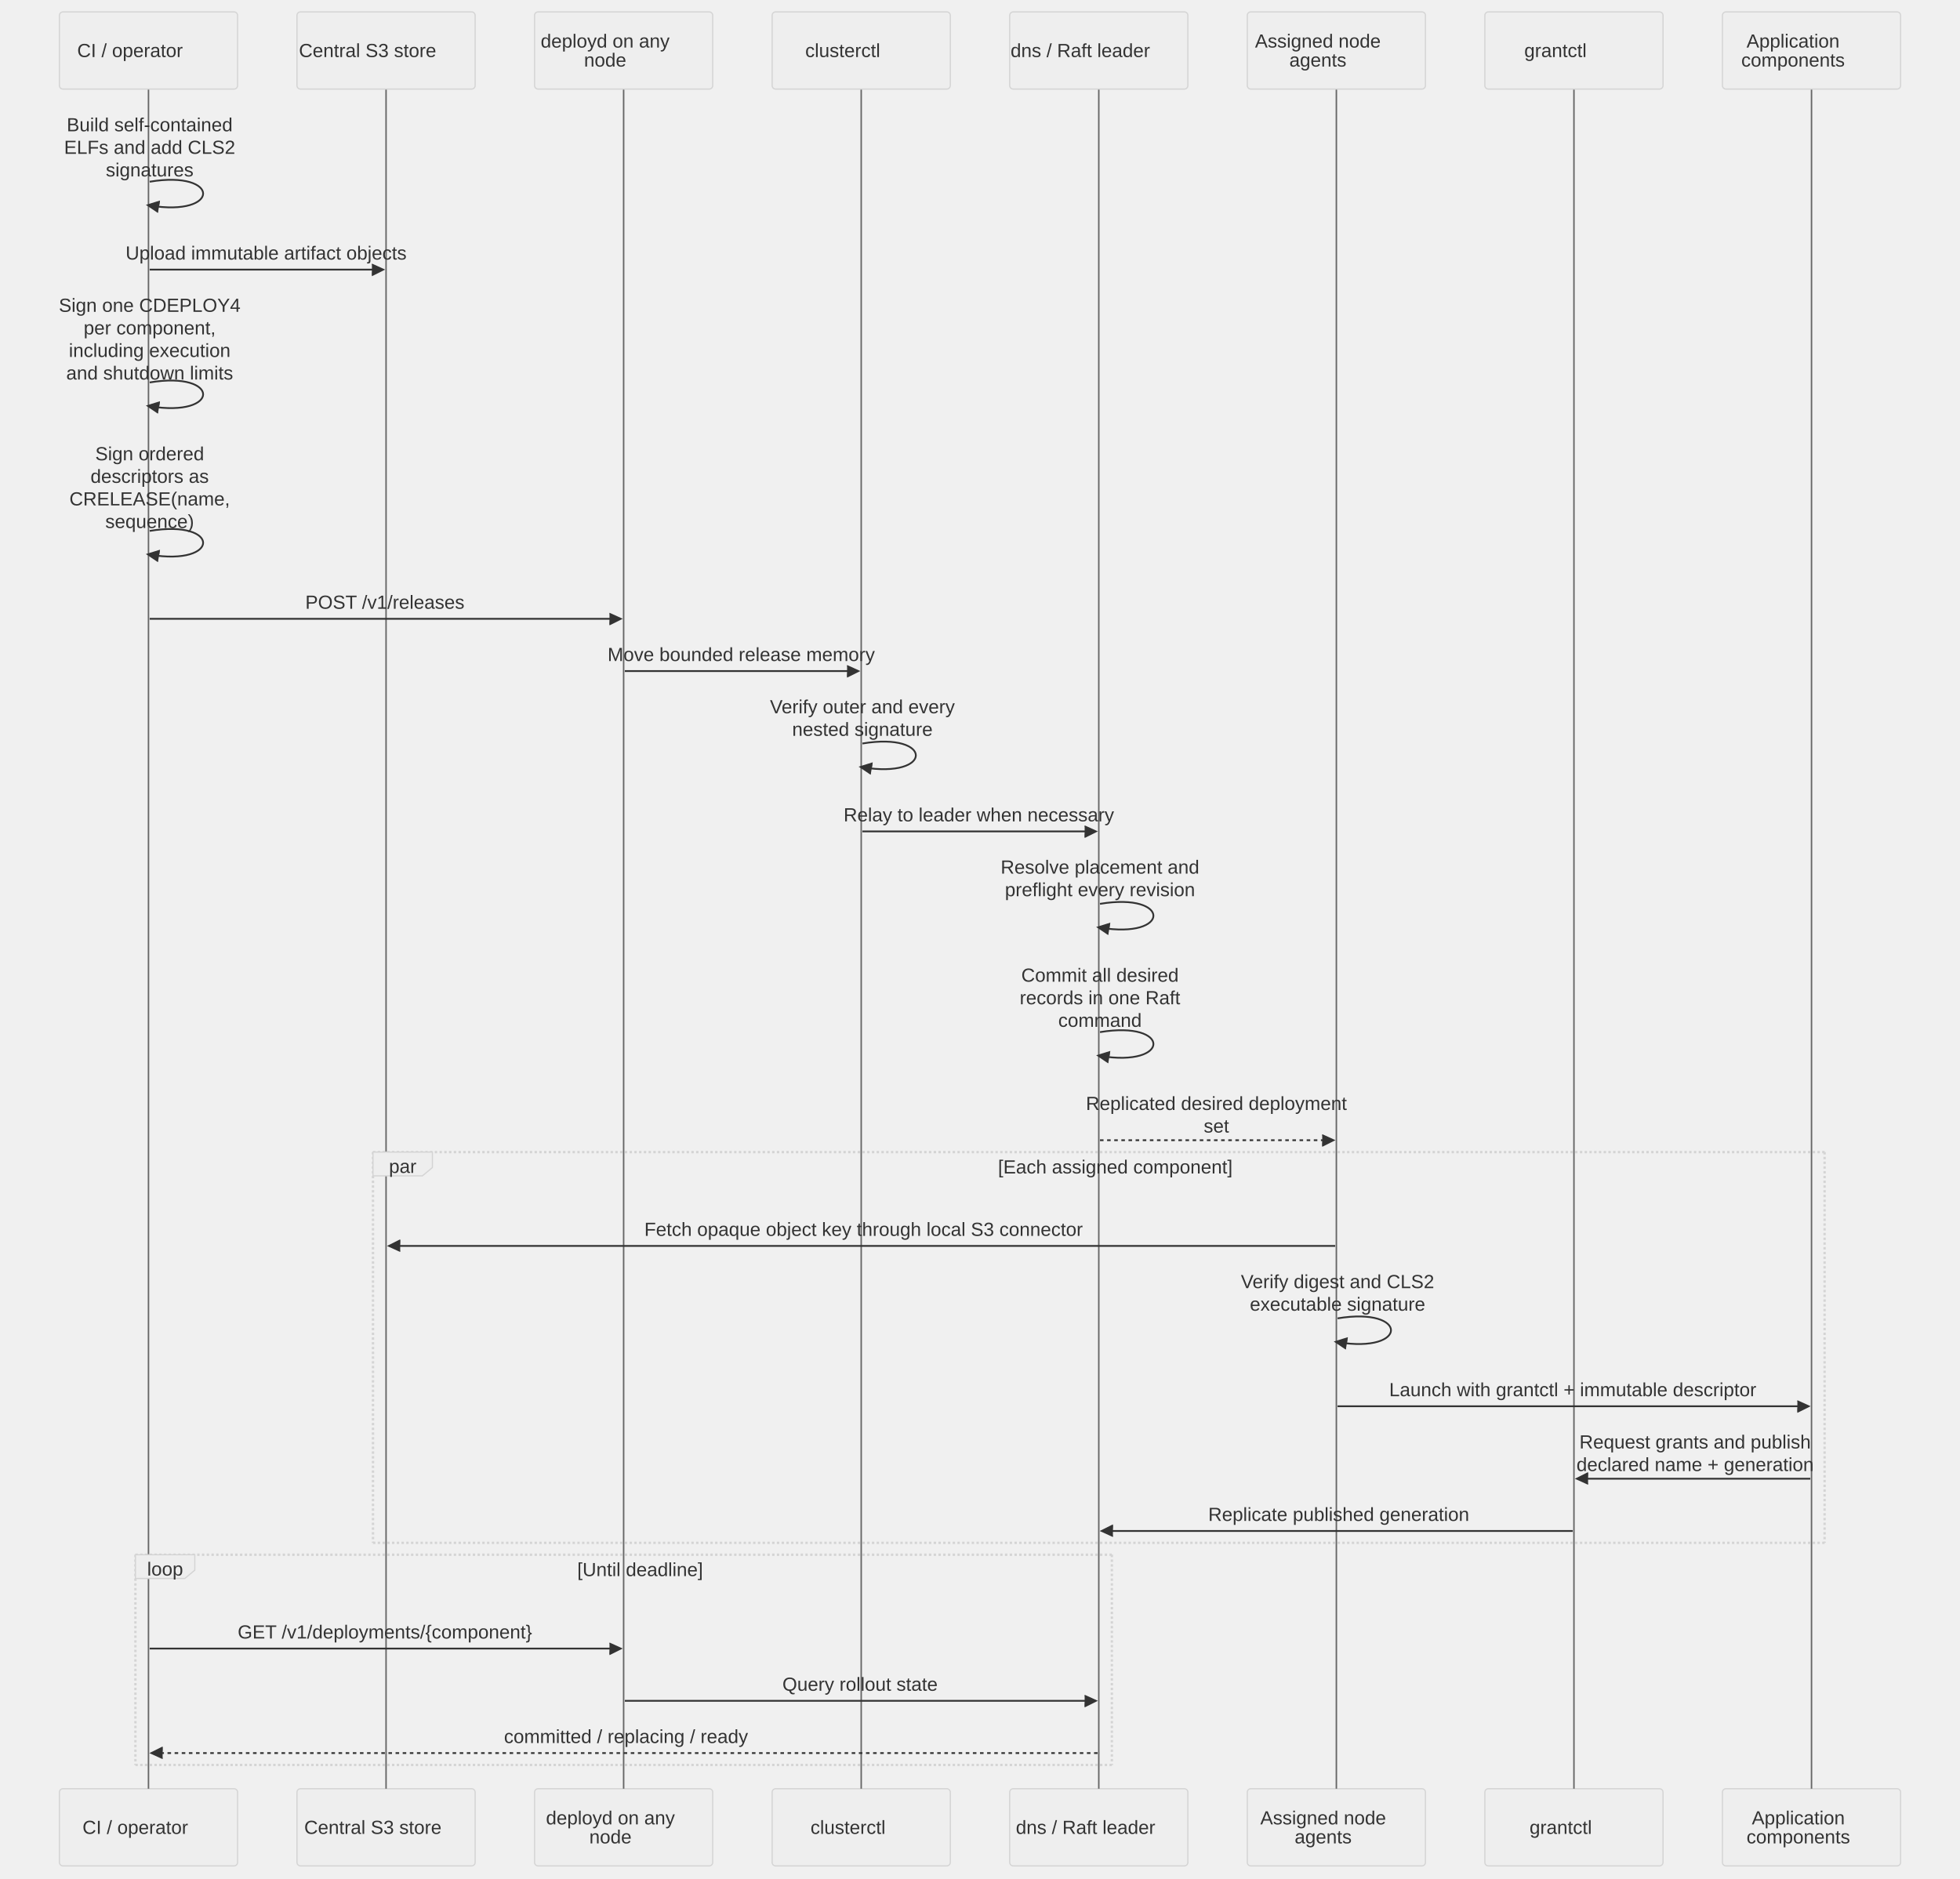
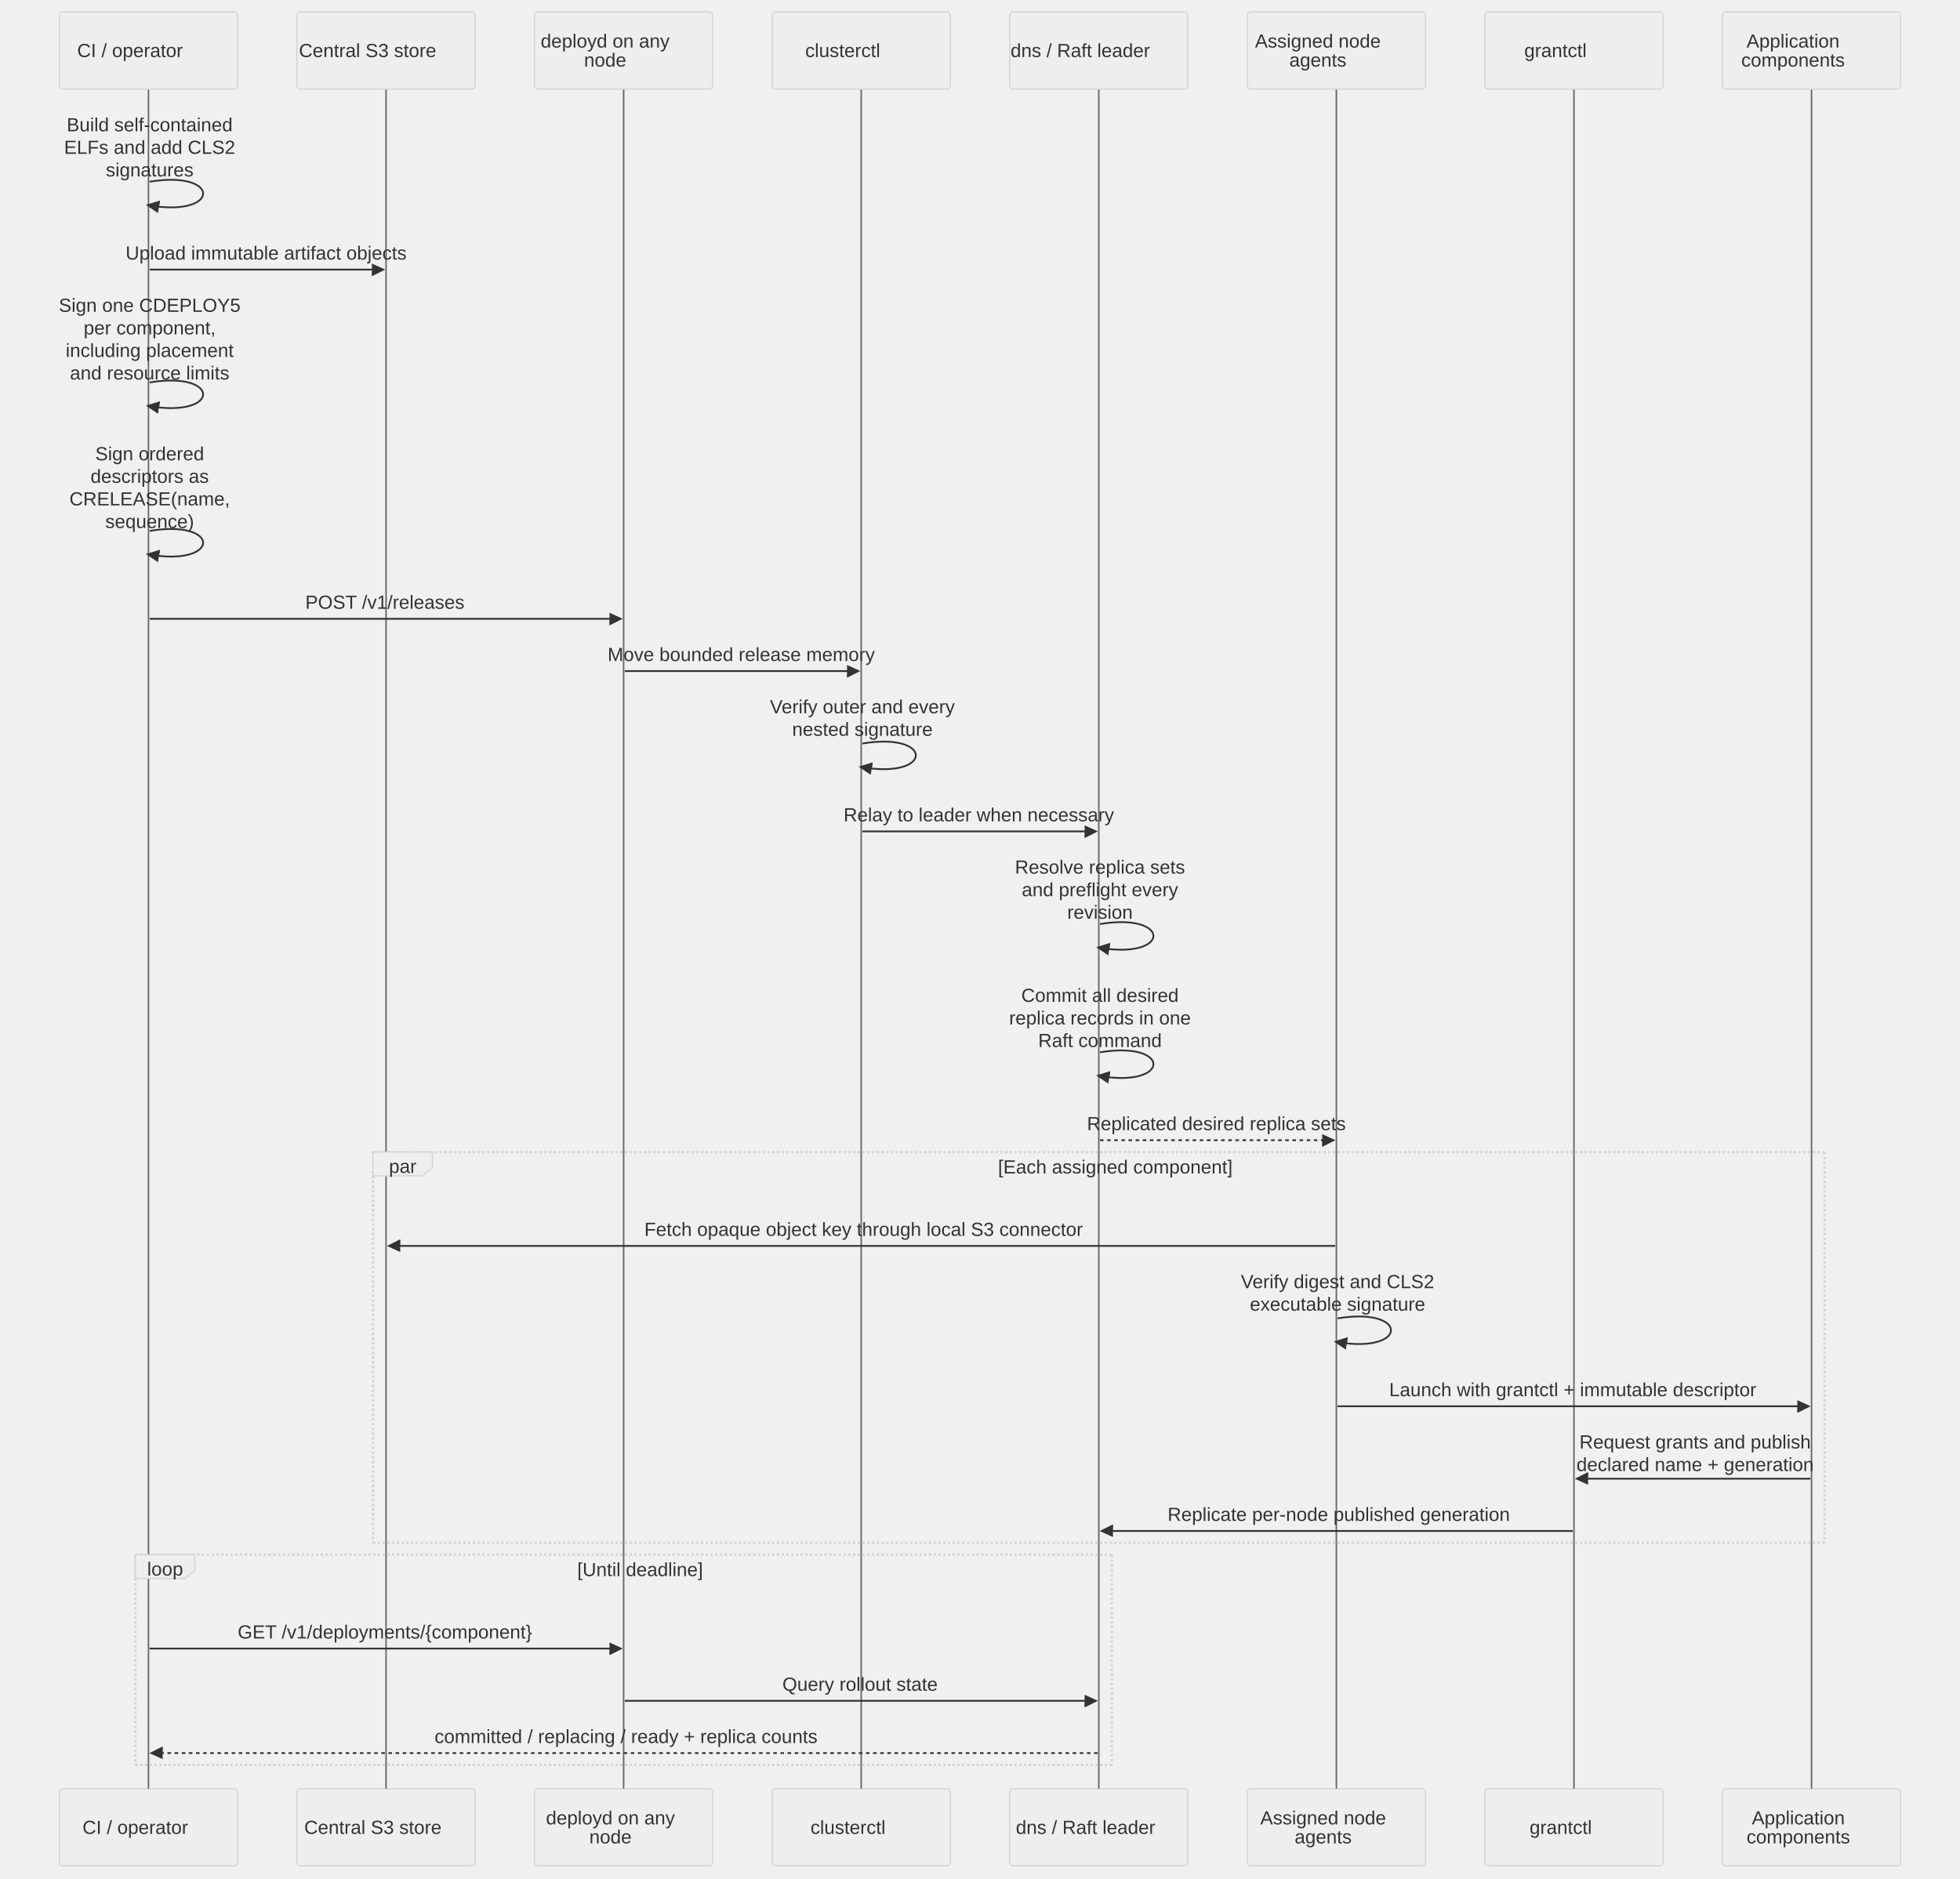
<svg xmlns="http://www.w3.org/2000/svg" xml:space="preserve" id="my-svg" width="100%" style="max-width: 1650px; background-color: white;" viewBox="-50 -10 1650 1582" role="graphics-document document" aria-roledescription="sequence">
  <g>
    <rect x="1400" y="1496" fill="#eaeaea" stroke="#666" width="150" height="65" name="P" rx="3" ry="3" class="actor actor-bottom" />
    <text x="1475" y="1528.5" dominant-baseline="central" alignment-baseline="central" class="actor actor-box" style="text-anchor: middle; font-size: 16px; font-weight: 400;">
      <tspan x="1475" dy="-8">Application</tspan>
    </text>
    <text x="1475" y="1528.5" dominant-baseline="central" alignment-baseline="central" class="actor actor-box" style="text-anchor: middle; font-size: 16px; font-weight: 400;">
      <tspan x="1475" dy="8">components</tspan>
    </text>
  </g>
  <g>
    <rect x="1200" y="1496" fill="#eaeaea" stroke="#666" width="150" height="65" name="G" rx="3" ry="3" class="actor actor-bottom" />
    <text x="1275" y="1528.5" dominant-baseline="central" alignment-baseline="central" class="actor actor-box" style="text-anchor: middle; font-size: 16px; font-weight: 400;">
      <tspan x="1275" dy="0">grantctl</tspan>
    </text>
  </g>
  <g>
    <rect x="1000" y="1496" fill="#eaeaea" stroke="#666" width="150" height="65" name="A" rx="3" ry="3" class="actor actor-bottom" />
    <text x="1075" y="1528.5" dominant-baseline="central" alignment-baseline="central" class="actor actor-box" style="text-anchor: middle; font-size: 16px; font-weight: 400;">
      <tspan x="1075" dy="-8">Assigned node</tspan>
    </text>
    <text x="1075" y="1528.5" dominant-baseline="central" alignment-baseline="central" class="actor actor-box" style="text-anchor: middle; font-size: 16px; font-weight: 400;">
      <tspan x="1075" dy="8">agents</tspan>
    </text>
  </g>
  <g>
    <rect x="800" y="1496" fill="#eaeaea" stroke="#666" width="150" height="65" name="R" rx="3" ry="3" class="actor actor-bottom" />
    <text x="875" y="1528.5" dominant-baseline="central" alignment-baseline="central" class="actor actor-box" style="text-anchor: middle; font-size: 16px; font-weight: 400;">
      <tspan x="875" dy="0">dns / Raft leader</tspan>
    </text>
  </g>
  <g>
    <rect x="600" y="1496" fill="#eaeaea" stroke="#666" width="150" height="65" name="X" rx="3" ry="3" class="actor actor-bottom" />
    <text x="675" y="1528.5" dominant-baseline="central" alignment-baseline="central" class="actor actor-box" style="text-anchor: middle; font-size: 16px; font-weight: 400;">
      <tspan x="675" dy="0">clusterctl</tspan>
    </text>
  </g>
  <g>
    <rect x="400" y="1496" fill="#eaeaea" stroke="#666" width="150" height="65" name="D" rx="3" ry="3" class="actor actor-bottom" />
    <text x="475" y="1528.5" dominant-baseline="central" alignment-baseline="central" class="actor actor-box" style="text-anchor: middle; font-size: 16px; font-weight: 400;">
      <tspan x="475" dy="-8">deployd on any</tspan>
    </text>
    <text x="475" y="1528.5" dominant-baseline="central" alignment-baseline="central" class="actor actor-box" style="text-anchor: middle; font-size: 16px; font-weight: 400;">
      <tspan x="475" dy="8">node</tspan>
    </text>
  </g>
  <g>
    <rect x="200" y="1496" fill="#eaeaea" stroke="#666" width="150" height="65" name="O" rx="3" ry="3" class="actor actor-bottom" />
    <text x="275" y="1528.5" dominant-baseline="central" alignment-baseline="central" class="actor actor-box" style="text-anchor: middle; font-size: 16px; font-weight: 400;">
      <tspan x="275" dy="0">Central S3 store</tspan>
    </text>
  </g>
  <g>
    <rect x="0" y="1496" fill="#eaeaea" stroke="#666" width="150" height="65" name="C" rx="3" ry="3" class="actor actor-bottom" />
    <text x="75" y="1528.5" dominant-baseline="central" alignment-baseline="central" class="actor actor-box" style="text-anchor: middle; font-size: 16px; font-weight: 400;">
      <tspan x="75" dy="0">CI / operator</tspan>
    </text>
  </g>
  <g>
    <line id="actor7" x1="1475" y1="65" x2="1475" y2="1496" class="actor-line 200" stroke-width="0.5px" stroke="#999" name="P" data-et="life-line" data-id="P" />
    <g id="root-7" data-et="participant" data-type="participant" data-id="P">
      <rect x="1400" y="0" fill="#eaeaea" stroke="#666" width="150" height="65" name="P" rx="3" ry="3" class="actor actor-top" />
      <text x="1475" y="32.5" dominant-baseline="central" alignment-baseline="central" class="actor actor-box" style="text-anchor: middle; font-size: 16px; font-weight: 400;">
        <tspan x="1475" dy="-8">Application</tspan>
      </text>
      <text x="1475" y="32.5" dominant-baseline="central" alignment-baseline="central" class="actor actor-box" style="text-anchor: middle; font-size: 16px; font-weight: 400;">
        <tspan x="1475" dy="8">components</tspan>
      </text>
    </g>
  </g>
  <g>
    <line id="actor6" x1="1275" y1="65" x2="1275" y2="1496" class="actor-line 200" stroke-width="0.5px" stroke="#999" name="G" data-et="life-line" data-id="G" />
    <g id="root-6" data-et="participant" data-type="participant" data-id="G">
      <rect x="1200" y="0" fill="#eaeaea" stroke="#666" width="150" height="65" name="G" rx="3" ry="3" class="actor actor-top" />
      <text x="1275" y="32.5" dominant-baseline="central" alignment-baseline="central" class="actor actor-box" style="text-anchor: middle; font-size: 16px; font-weight: 400;">
        <tspan x="1275" dy="0">grantctl</tspan>
      </text>
    </g>
  </g>
  <g>
    <line id="actor5" x1="1075" y1="65" x2="1075" y2="1496" class="actor-line 200" stroke-width="0.5px" stroke="#999" name="A" data-et="life-line" data-id="A" />
    <g id="root-5" data-et="participant" data-type="participant" data-id="A">
      <rect x="1000" y="0" fill="#eaeaea" stroke="#666" width="150" height="65" name="A" rx="3" ry="3" class="actor actor-top" />
      <text x="1075" y="32.5" dominant-baseline="central" alignment-baseline="central" class="actor actor-box" style="text-anchor: middle; font-size: 16px; font-weight: 400;">
        <tspan x="1075" dy="-8">Assigned node</tspan>
      </text>
      <text x="1075" y="32.5" dominant-baseline="central" alignment-baseline="central" class="actor actor-box" style="text-anchor: middle; font-size: 16px; font-weight: 400;">
        <tspan x="1075" dy="8">agents</tspan>
      </text>
    </g>
  </g>
  <g>
    <line id="actor4" x1="875" y1="65" x2="875" y2="1496" class="actor-line 200" stroke-width="0.5px" stroke="#999" name="R" data-et="life-line" data-id="R" />
    <g id="root-4" data-et="participant" data-type="participant" data-id="R">
      <rect x="800" y="0" fill="#eaeaea" stroke="#666" width="150" height="65" name="R" rx="3" ry="3" class="actor actor-top" />
      <text x="875" y="32.5" dominant-baseline="central" alignment-baseline="central" class="actor actor-box" style="text-anchor: middle; font-size: 16px; font-weight: 400;">
        <tspan x="875" dy="0">dns / Raft leader</tspan>
      </text>
    </g>
  </g>
  <g>
    <line id="actor3" x1="675" y1="65" x2="675" y2="1496" class="actor-line 200" stroke-width="0.5px" stroke="#999" name="X" data-et="life-line" data-id="X" />
    <g id="root-3" data-et="participant" data-type="participant" data-id="X">
      <rect x="600" y="0" fill="#eaeaea" stroke="#666" width="150" height="65" name="X" rx="3" ry="3" class="actor actor-top" />
      <text x="675" y="32.5" dominant-baseline="central" alignment-baseline="central" class="actor actor-box" style="text-anchor: middle; font-size: 16px; font-weight: 400;">
        <tspan x="675" dy="0">clusterctl</tspan>
      </text>
    </g>
  </g>
  <g>
    <line id="actor2" x1="475" y1="65" x2="475" y2="1496" class="actor-line 200" stroke-width="0.5px" stroke="#999" name="D" data-et="life-line" data-id="D" />
    <g id="root-2" data-et="participant" data-type="participant" data-id="D">
      <rect x="400" y="0" fill="#eaeaea" stroke="#666" width="150" height="65" name="D" rx="3" ry="3" class="actor actor-top" />
      <text x="475" y="32.5" dominant-baseline="central" alignment-baseline="central" class="actor actor-box" style="text-anchor: middle; font-size: 16px; font-weight: 400;">
        <tspan x="475" dy="-8">deployd on any</tspan>
      </text>
      <text x="475" y="32.5" dominant-baseline="central" alignment-baseline="central" class="actor actor-box" style="text-anchor: middle; font-size: 16px; font-weight: 400;">
        <tspan x="475" dy="8">node</tspan>
      </text>
    </g>
  </g>
  <g>
    <line id="actor1" x1="275" y1="65" x2="275" y2="1496" class="actor-line 200" stroke-width="0.5px" stroke="#999" name="O" data-et="life-line" data-id="O" />
    <g id="root-1" data-et="participant" data-type="participant" data-id="O">
      <rect x="200" y="0" fill="#eaeaea" stroke="#666" width="150" height="65" name="O" rx="3" ry="3" class="actor actor-top" />
      <text x="275" y="32.5" dominant-baseline="central" alignment-baseline="central" class="actor actor-box" style="text-anchor: middle; font-size: 16px; font-weight: 400;">
        <tspan x="275" dy="0">Central S3 store</tspan>
      </text>
    </g>
  </g>
  <g>
    <line id="actor0" x1="75" y1="65" x2="75" y2="1496" class="actor-line 200" stroke-width="0.5px" stroke="#999" name="C" data-et="life-line" data-id="C" />
    <g id="root-0" data-et="participant" data-type="participant" data-id="C">
      <rect x="0" y="0" fill="#eaeaea" stroke="#666" width="150" height="65" name="C" rx="3" ry="3" class="actor actor-top" />
      <text x="75" y="32.5" dominant-baseline="central" alignment-baseline="central" class="actor actor-box" style="text-anchor: middle; font-size: 16px; font-weight: 400;">
        <tspan x="75" dy="0">CI / operator</tspan>
      </text>
    </g>
  </g>
  <style>#my-svg{font-family:"trebuchet ms",verdana,arial,sans-serif;font-size:16px;fill:#000000;}@keyframes edge-animation-frame{from{stroke-dashoffset:0;}}@keyframes dash{to{stroke-dashoffset:0;}}#my-svg .edge-animation-slow{stroke-dasharray:9,5!important;stroke-dashoffset:900;animation:dash 50s linear infinite;stroke-linecap:round;}#my-svg .edge-animation-fast{stroke-dasharray:9,5!important;stroke-dashoffset:900;animation:dash 20s linear infinite;stroke-linecap:round;}#my-svg .error-icon{fill:#552222;}#my-svg .error-text{fill:#552222;stroke:#552222;}#my-svg .edge-thickness-normal{stroke-width:1px;}#my-svg .edge-thickness-thick{stroke-width:3.5px;}#my-svg .edge-pattern-solid{stroke-dasharray:0;}#my-svg .edge-thickness-invisible{stroke-width:0;fill:none;}#my-svg .edge-pattern-dashed{stroke-dasharray:3;}#my-svg .edge-pattern-dotted{stroke-dasharray:2;}#my-svg .marker{fill:#666;stroke:#666;}#my-svg .marker.cross{stroke:#666;}#my-svg svg{font-family:"trebuchet ms",verdana,arial,sans-serif;font-size:16px;}#my-svg p{margin:0;}#my-svg .actor{stroke:hsl(0, 0%, 83%);fill:#eee;stroke-width:1;}#my-svg rect.actor.outer-path[data-look="neo"]{filter:drop-shadow( 1px 2px 2px rgba(185,185,185,1));}#my-svg rect.note[data-look="neo"]{stroke:#999;fill:#666;filter:drop-shadow( 1px 2px 2px rgba(185,185,185,1));}#my-svg text.actor&gt;tspan{fill:#333;stroke:none;}#my-svg .actor-line{stroke:#666666;}#my-svg .innerArc{stroke-width:1.5;stroke-dasharray:none;}#my-svg .messageLine0{stroke-width:1.5;stroke-dasharray:none;stroke:#333;}#my-svg .messageLine1{stroke-width:1.5;stroke-dasharray:2,2;stroke:#333;}#my-svg [id$="-arrowhead"] path{fill:#333;stroke:#333;}#my-svg .sequenceNumber{fill:white;}#my-svg [id$="-sequencenumber"]{fill:#333;}#my-svg [id$="-crosshead"] path{fill:#333;stroke:#333;}#my-svg .messageText{fill:#333;stroke:none;}#my-svg .labelBox{stroke:hsl(0, 0%, 83%);fill:#eee;filter:none;}#my-svg .labelText,#my-svg .labelText&gt;tspan{fill:#333;stroke:none;}#my-svg .loopText,#my-svg .loopText&gt;tspan{fill:#333;stroke:none;}#my-svg .loopLine{stroke-width:2px;stroke-dasharray:2,2;stroke:hsl(0, 0%, 83%);fill:hsl(0, 0%, 83%);}#my-svg .note{stroke:#999;fill:#666;}#my-svg .noteText,#my-svg .noteText&gt;tspan{fill:#fff;stroke:none;font-weight:normal;}#my-svg .activation0{fill:#f4f4f4;stroke:#666;}#my-svg .activation1{fill:#f4f4f4;stroke:#666;}#my-svg .activation2{fill:#f4f4f4;stroke:#666;}#my-svg .actorPopupMenu{position:absolute;}#my-svg .actorPopupMenuPanel{position:absolute;fill:#eee;box-shadow:0px 8px 16px 0px rgba(0,0,0,0.2);filter:drop-shadow(3px 5px 2px rgb(0 0 0 / 0.4));}#my-svg .actor-man circle,#my-svg line{fill:#eee;stroke-width:2px;}#my-svg g rect.rect{filter:drop-shadow( 1px 2px 2px rgba(185,185,185,1));stroke:#999;}#my-svg .node .neo-node{stroke:#999;}#my-svg [data-look="neo"].node rect,#my-svg [data-look="neo"].cluster rect,#my-svg [data-look="neo"].node polygon{stroke:url(#my-svg-gradient);filter:drop-shadow( 1px 2px 2px rgba(185,185,185,1));}#my-svg [data-look="neo"].node path{stroke:url(#my-svg-gradient);stroke-width:1px;}#my-svg [data-look="neo"].node .outer-path{filter:drop-shadow( 1px 2px 2px rgba(185,185,185,1));}#my-svg [data-look="neo"].node .neo-line path{stroke:#999;filter:none;}#my-svg [data-look="neo"].node circle{stroke:url(#my-svg-gradient);filter:drop-shadow( 1px 2px 2px rgba(185,185,185,1));}#my-svg [data-look="neo"].node circle .state-start{fill:#000000;}#my-svg [data-look="neo"].icon-shape .icon{fill:url(#my-svg-gradient);filter:drop-shadow( 1px 2px 2px rgba(185,185,185,1));}#my-svg [data-look="neo"].icon-shape .icon-neo path{stroke:url(#my-svg-gradient);filter:drop-shadow( 1px 2px 2px rgba(185,185,185,1));}#my-svg .actor-line{stroke:#666666!important;stroke-width:1.25px!important;}#my-svg :root{--mermaid-font-family:"trebuchet ms",verdana,arial,sans-serif;}</style>
  <g />
  <defs>
    <symbol id="my-svg-computer" width="24" height="24">
      <path transform="scale(.5)" d="M2 2v13h20v-13h-20zm18 11h-16v-9h16v9zm-10.228 6l.466-1h3.524l.467 1h-4.457zm14.228 3h-24l2-6h2.104l-1.33 4h18.45l-1.297-4h2.073l2 6zm-5-10h-14v-7h14v7z" />
    </symbol>
  </defs>
  <defs>
    <symbol id="my-svg-database" fill-rule="evenodd" clip-rule="evenodd">
      <path transform="scale(.5)" d="M12.258.001l.256.004.255.005.253.008.251.01.249.012.247.015.246.016.242.019.241.02.239.023.236.024.233.027.231.028.229.031.225.032.223.034.22.036.217.038.214.04.211.041.208.043.205.045.201.046.198.048.194.05.191.051.187.053.183.054.18.056.175.057.172.059.168.06.163.061.16.063.155.064.15.066.074.033.073.033.071.034.07.034.069.035.068.035.067.035.066.035.064.036.064.036.062.036.06.036.06.037.058.037.058.037.055.038.055.038.053.038.052.038.051.039.05.039.048.039.047.039.045.04.044.04.043.04.041.04.04.041.039.041.037.041.036.041.034.041.033.042.032.042.03.042.029.042.027.042.026.043.024.043.023.043.021.043.02.043.018.044.017.043.015.044.013.044.012.044.011.045.009.044.007.045.006.045.004.045.002.045.001.045v17l-.001.045-.002.045-.004.045-.006.045-.007.045-.009.044-.011.045-.012.044-.013.044-.015.044-.017.043-.018.044-.02.043-.021.043-.023.043-.024.043-.026.043-.027.042-.029.042-.03.042-.032.042-.033.042-.034.041-.036.041-.037.041-.039.041-.04.041-.041.04-.043.04-.044.04-.045.04-.047.039-.048.039-.05.039-.051.039-.052.038-.053.038-.055.038-.055.038-.058.037-.058.037-.06.037-.06.036-.062.036-.064.036-.064.036-.066.035-.067.035-.068.035-.069.035-.07.034-.071.034-.073.033-.074.033-.15.066-.155.064-.16.063-.163.061-.168.06-.172.059-.175.057-.18.056-.183.054-.187.053-.191.051-.194.05-.198.048-.201.046-.205.045-.208.043-.211.041-.214.04-.217.038-.22.036-.223.034-.225.032-.229.031-.231.028-.233.027-.236.024-.239.023-.241.02-.242.019-.246.016-.247.015-.249.012-.251.01-.253.008-.255.005-.256.004-.258.001-.258-.001-.256-.004-.255-.005-.253-.008-.251-.01-.249-.012-.247-.015-.245-.016-.243-.019-.241-.02-.238-.023-.236-.024-.234-.027-.231-.028-.228-.031-.226-.032-.223-.034-.22-.036-.217-.038-.214-.04-.211-.041-.208-.043-.204-.045-.201-.046-.198-.048-.195-.05-.19-.051-.187-.053-.184-.054-.179-.056-.176-.057-.172-.059-.167-.06-.164-.061-.159-.063-.155-.064-.151-.066-.074-.033-.072-.033-.072-.034-.07-.034-.069-.035-.068-.035-.067-.035-.066-.035-.064-.036-.063-.036-.062-.036-.061-.036-.06-.037-.058-.037-.057-.037-.056-.038-.055-.038-.053-.038-.052-.038-.051-.039-.049-.039-.049-.039-.046-.039-.046-.04-.044-.04-.043-.04-.041-.04-.04-.041-.039-.041-.037-.041-.036-.041-.034-.041-.033-.042-.032-.042-.03-.042-.029-.042-.027-.042-.026-.043-.024-.043-.023-.043-.021-.043-.02-.043-.018-.044-.017-.043-.015-.044-.013-.044-.012-.044-.011-.045-.009-.044-.007-.045-.006-.045-.004-.045-.002-.045-.001-.045v-17l.001-.045.002-.045.004-.045.006-.045.007-.045.009-.044.011-.045.012-.044.013-.044.015-.044.017-.043.018-.044.02-.043.021-.043.023-.043.024-.043.026-.043.027-.042.029-.042.03-.042.032-.042.033-.042.034-.041.036-.041.037-.041.039-.041.04-.041.041-.04.043-.04.044-.04.046-.04.046-.039.049-.039.049-.039.051-.039.052-.038.053-.038.055-.038.056-.038.057-.037.058-.037.06-.037.061-.036.062-.036.063-.036.064-.036.066-.035.067-.035.068-.035.069-.035.07-.034.072-.034.072-.033.074-.033.151-.066.155-.064.159-.063.164-.061.167-.06.172-.059.176-.057.179-.056.184-.054.187-.053.19-.051.195-.05.198-.048.201-.046.204-.045.208-.043.211-.041.214-.04.217-.038.22-.036.223-.034.226-.032.228-.031.231-.028.234-.027.236-.024.238-.023.241-.02.243-.019.245-.016.247-.015.249-.012.251-.01.253-.008.255-.005.256-.004.258-.001.258.001zm-9.258 20.499v.01l.001.021.003.021.004.022.005.021.006.022.007.022.009.023.01.022.011.023.012.023.013.023.015.023.016.024.017.023.018.024.019.024.021.024.022.025.023.024.024.025.052.049.056.05.061.051.066.051.07.051.075.051.079.052.084.052.088.052.092.052.097.052.102.051.105.052.11.052.114.051.119.051.123.051.127.05.131.05.135.05.139.048.144.049.147.047.152.047.155.047.16.045.163.045.167.043.171.043.176.041.178.041.183.039.187.039.19.037.194.035.197.035.202.033.204.031.209.03.212.029.216.027.219.025.222.024.226.021.23.02.233.018.236.016.24.015.243.012.246.01.249.008.253.005.256.004.259.001.26-.001.257-.004.254-.005.25-.008.247-.011.244-.012.241-.014.237-.016.233-.018.231-.021.226-.021.224-.024.22-.026.216-.027.212-.028.21-.031.205-.031.202-.034.198-.034.194-.036.191-.037.187-.039.183-.04.179-.04.175-.042.172-.043.168-.044.163-.045.16-.046.155-.046.152-.047.148-.048.143-.049.139-.049.136-.05.131-.05.126-.05.123-.051.118-.052.114-.051.11-.052.106-.052.101-.052.096-.052.092-.052.088-.053.083-.051.079-.052.074-.052.07-.051.065-.051.06-.051.056-.05.051-.05.023-.024.023-.025.021-.024.02-.024.019-.024.018-.024.017-.024.015-.023.014-.024.013-.023.012-.023.01-.023.01-.022.008-.022.006-.022.006-.022.004-.022.004-.021.001-.021.001-.021v-4.127l-.077.055-.08.053-.083.054-.085.053-.087.052-.09.052-.093.051-.095.05-.097.05-.1.049-.102.049-.105.048-.106.047-.109.047-.111.046-.114.045-.115.045-.118.044-.12.043-.122.042-.124.042-.126.041-.128.04-.13.04-.132.038-.134.038-.135.037-.138.037-.139.035-.142.035-.143.034-.144.033-.147.032-.148.031-.15.03-.151.03-.153.029-.154.027-.156.027-.158.026-.159.025-.161.024-.162.023-.163.022-.165.021-.166.02-.167.019-.169.018-.169.017-.171.016-.173.015-.173.014-.175.013-.175.012-.177.011-.178.01-.179.008-.179.008-.181.006-.182.005-.182.004-.184.003-.184.002h-.37l-.184-.002-.184-.003-.182-.004-.182-.005-.181-.006-.179-.008-.179-.008-.178-.01-.176-.011-.176-.012-.175-.013-.173-.014-.172-.015-.171-.016-.17-.017-.169-.018-.167-.019-.166-.02-.165-.021-.163-.022-.162-.023-.161-.024-.159-.025-.157-.026-.156-.027-.155-.027-.153-.029-.151-.03-.15-.03-.148-.031-.146-.032-.145-.033-.143-.034-.141-.035-.14-.035-.137-.037-.136-.037-.134-.038-.132-.038-.13-.04-.128-.04-.126-.041-.124-.042-.122-.042-.12-.044-.117-.043-.116-.045-.113-.045-.112-.046-.109-.047-.106-.047-.105-.048-.102-.049-.1-.049-.097-.05-.095-.05-.093-.052-.09-.051-.087-.052-.085-.053-.083-.054-.08-.054-.077-.054v4.127zm0-5.654v.011l.001.021.003.021.004.021.005.022.006.022.007.022.009.022.01.022.011.023.012.023.013.023.015.024.016.023.017.024.018.024.019.024.021.024.022.024.023.025.024.024.052.05.056.05.061.05.066.051.07.051.075.052.079.051.084.052.088.052.092.052.097.052.102.052.105.052.11.051.114.051.119.052.123.05.127.051.131.05.135.049.139.049.144.048.147.048.152.047.155.046.16.045.163.045.167.044.171.042.176.042.178.04.183.04.187.038.19.037.194.036.197.034.202.033.204.032.209.03.212.028.216.027.219.025.222.024.226.022.23.02.233.018.236.016.24.014.243.012.246.01.249.008.253.006.256.003.259.001.26-.001.257-.003.254-.006.25-.008.247-.01.244-.012.241-.015.237-.016.233-.018.231-.02.226-.022.224-.024.22-.025.216-.027.212-.029.21-.03.205-.032.202-.033.198-.035.194-.036.191-.037.187-.039.183-.039.179-.041.175-.042.172-.043.168-.044.163-.045.16-.045.155-.047.152-.047.148-.048.143-.048.139-.05.136-.049.131-.05.126-.051.123-.051.118-.051.114-.052.11-.052.106-.052.101-.052.096-.052.092-.052.088-.052.083-.052.079-.052.074-.051.07-.052.065-.051.06-.05.056-.051.051-.049.023-.025.023-.024.021-.025.02-.024.019-.024.018-.024.017-.024.015-.023.014-.023.013-.024.012-.022.01-.023.01-.023.008-.022.006-.022.006-.022.004-.021.004-.022.001-.021.001-.021v-4.139l-.077.054-.08.054-.083.054-.085.052-.087.053-.09.051-.093.051-.095.051-.097.05-.1.049-.102.049-.105.048-.106.047-.109.047-.111.046-.114.045-.115.044-.118.044-.12.044-.122.042-.124.042-.126.041-.128.04-.13.039-.132.039-.134.038-.135.037-.138.036-.139.036-.142.035-.143.033-.144.033-.147.033-.148.031-.15.03-.151.03-.153.028-.154.028-.156.027-.158.026-.159.025-.161.024-.162.023-.163.022-.165.021-.166.02-.167.019-.169.018-.169.017-.171.016-.173.015-.173.014-.175.013-.175.012-.177.011-.178.009-.179.009-.179.007-.181.007-.182.005-.182.004-.184.003-.184.002h-.37l-.184-.002-.184-.003-.182-.004-.182-.005-.181-.007-.179-.007-.179-.009-.178-.009-.176-.011-.176-.012-.175-.013-.173-.014-.172-.015-.171-.016-.17-.017-.169-.018-.167-.019-.166-.02-.165-.021-.163-.022-.162-.023-.161-.024-.159-.025-.157-.026-.156-.027-.155-.028-.153-.028-.151-.03-.15-.03-.148-.031-.146-.033-.145-.033-.143-.033-.141-.035-.14-.036-.137-.036-.136-.037-.134-.038-.132-.039-.13-.039-.128-.04-.126-.041-.124-.042-.122-.043-.12-.043-.117-.044-.116-.044-.113-.046-.112-.046-.109-.046-.106-.047-.105-.048-.102-.049-.1-.049-.097-.05-.095-.051-.093-.051-.09-.051-.087-.053-.085-.052-.083-.054-.08-.054-.077-.054v4.139zm0-5.666v.011l.001.02.003.022.004.021.005.022.006.021.007.022.009.023.01.022.011.023.012.023.013.023.015.023.016.024.017.024.018.023.019.024.021.025.022.024.023.024.024.025.052.05.056.05.061.05.066.051.07.051.075.052.079.051.084.052.088.052.092.052.097.052.102.052.105.051.11.052.114.051.119.051.123.051.127.05.131.05.135.05.139.049.144.048.147.048.152.047.155.046.16.045.163.045.167.043.171.043.176.042.178.04.183.04.187.038.19.037.194.036.197.034.202.033.204.032.209.03.212.028.216.027.219.025.222.024.226.021.23.02.233.018.236.017.24.014.243.012.246.01.249.008.253.006.256.003.259.001.26-.001.257-.003.254-.006.25-.008.247-.01.244-.013.241-.014.237-.016.233-.018.231-.02.226-.022.224-.024.22-.025.216-.027.212-.029.21-.03.205-.032.202-.033.198-.035.194-.036.191-.037.187-.039.183-.039.179-.041.175-.042.172-.043.168-.044.163-.045.16-.045.155-.047.152-.047.148-.048.143-.049.139-.049.136-.049.131-.051.126-.05.123-.051.118-.052.114-.051.11-.052.106-.052.101-.052.096-.052.092-.052.088-.052.083-.052.079-.052.074-.052.07-.051.065-.051.06-.051.056-.05.051-.049.023-.025.023-.025.021-.024.02-.024.019-.024.018-.024.017-.024.015-.023.014-.024.013-.023.012-.023.01-.022.01-.023.008-.022.006-.022.006-.022.004-.022.004-.021.001-.021.001-.021v-4.153l-.077.054-.08.054-.083.053-.085.053-.087.053-.09.051-.093.051-.095.051-.097.05-.1.049-.102.048-.105.048-.106.048-.109.046-.111.046-.114.046-.115.044-.118.044-.12.043-.122.043-.124.042-.126.041-.128.04-.13.039-.132.039-.134.038-.135.037-.138.036-.139.036-.142.034-.143.034-.144.033-.147.032-.148.032-.15.03-.151.03-.153.028-.154.028-.156.027-.158.026-.159.024-.161.024-.162.023-.163.023-.165.021-.166.02-.167.019-.169.018-.169.017-.171.016-.173.015-.173.014-.175.013-.175.012-.177.01-.178.01-.179.009-.179.007-.181.006-.182.006-.182.004-.184.003-.184.001-.185.001-.185-.001-.184-.001-.184-.003-.182-.004-.182-.006-.181-.006-.179-.007-.179-.009-.178-.01-.176-.01-.176-.012-.175-.013-.173-.014-.172-.015-.171-.016-.17-.017-.169-.018-.167-.019-.166-.02-.165-.021-.163-.023-.162-.023-.161-.024-.159-.024-.157-.026-.156-.027-.155-.028-.153-.028-.151-.03-.15-.03-.148-.032-.146-.032-.145-.033-.143-.034-.141-.034-.14-.036-.137-.036-.136-.037-.134-.038-.132-.039-.13-.039-.128-.041-.126-.041-.124-.041-.122-.043-.12-.043-.117-.044-.116-.044-.113-.046-.112-.046-.109-.046-.106-.048-.105-.048-.102-.048-.1-.05-.097-.049-.095-.051-.093-.051-.09-.052-.087-.052-.085-.053-.083-.053-.08-.054-.077-.054v4.153zm8.74-8.179l-.257.004-.254.005-.25.008-.247.011-.244.012-.241.014-.237.016-.233.018-.231.021-.226.022-.224.023-.22.026-.216.027-.212.028-.21.031-.205.032-.202.033-.198.034-.194.036-.191.038-.187.038-.183.04-.179.041-.175.042-.172.043-.168.043-.163.045-.16.046-.155.046-.152.048-.148.048-.143.048-.139.049-.136.05-.131.05-.126.051-.123.051-.118.051-.114.052-.11.052-.106.052-.101.052-.096.052-.092.052-.088.052-.083.052-.079.052-.074.051-.07.052-.065.051-.06.05-.056.05-.051.05-.023.025-.023.024-.021.024-.02.025-.019.024-.018.024-.017.023-.015.024-.014.023-.013.023-.012.023-.01.023-.01.022-.008.022-.006.023-.006.021-.004.022-.004.021-.001.021-.001.021.001.021.001.021.004.021.004.022.006.021.006.023.008.022.01.022.01.023.012.023.013.023.014.023.015.024.017.023.018.024.019.024.02.025.021.024.023.024.023.025.051.05.056.05.06.05.065.051.07.052.074.051.079.052.083.052.088.052.092.052.096.052.101.052.106.052.11.052.114.052.118.051.123.051.126.051.131.05.136.05.139.049.143.048.148.048.152.048.155.046.16.046.163.045.168.043.172.043.175.042.179.041.183.04.187.038.191.038.194.036.198.034.202.033.205.032.21.031.212.028.216.027.22.026.224.023.226.022.231.021.233.018.237.016.241.014.244.012.247.011.25.008.254.005.257.004.26.001.26-.001.257-.004.254-.005.25-.008.247-.011.244-.012.241-.014.237-.016.233-.018.231-.021.226-.022.224-.023.22-.026.216-.027.212-.028.21-.031.205-.032.202-.033.198-.034.194-.036.191-.038.187-.038.183-.04.179-.041.175-.042.172-.043.168-.043.163-.045.16-.046.155-.046.152-.048.148-.048.143-.048.139-.049.136-.05.131-.05.126-.051.123-.051.118-.051.114-.052.11-.052.106-.052.101-.052.096-.052.092-.052.088-.052.083-.052.079-.052.074-.051.07-.052.065-.051.06-.05.056-.05.051-.05.023-.025.023-.024.021-.024.02-.025.019-.024.018-.024.017-.023.015-.024.014-.023.013-.023.012-.023.01-.023.01-.022.008-.022.006-.023.006-.021.004-.022.004-.021.001-.021.001-.021-.001-.021-.001-.021-.004-.021-.004-.022-.006-.021-.006-.023-.008-.022-.01-.022-.01-.023-.012-.023-.013-.023-.014-.023-.015-.024-.017-.023-.018-.024-.019-.024-.02-.025-.021-.024-.023-.024-.023-.025-.051-.05-.056-.05-.06-.05-.065-.051-.07-.052-.074-.051-.079-.052-.083-.052-.088-.052-.092-.052-.096-.052-.101-.052-.106-.052-.11-.052-.114-.052-.118-.051-.123-.051-.126-.051-.131-.05-.136-.05-.139-.049-.143-.048-.148-.048-.152-.048-.155-.046-.16-.046-.163-.045-.168-.043-.172-.043-.175-.042-.179-.041-.183-.04-.187-.038-.191-.038-.194-.036-.198-.034-.202-.033-.205-.032-.21-.031-.212-.028-.216-.027-.22-.026-.224-.023-.226-.022-.231-.021-.233-.018-.237-.016-.241-.014-.244-.012-.247-.011-.25-.008-.254-.005-.257-.004-.26-.001-.26.001z" />
    </symbol>
  </defs>
  <defs>
    <symbol id="my-svg-clock" width="24" height="24">
      <path transform="scale(.5)" d="M12 2c5.514 0 10 4.486 10 10s-4.486 10-10 10-10-4.486-10-10 4.486-10 10-10zm0-2c-6.627 0-12 5.373-12 12s5.373 12 12 12 12-5.373 12-12-5.373-12-12-12zm5.848 12.459c.202.038.202.333.001.372-1.907.361-6.045 1.111-6.547 1.111-.719 0-1.301-.582-1.301-1.301 0-.512.77-5.447 1.125-7.445.034-.192.312-.181.343.014l.985 6.238 5.394 1.011z" />
    </symbol>
  </defs>
  <defs>
    <marker id="my-svg-arrowhead" refX="7.9" refY="5" markerUnits="userSpaceOnUse" markerWidth="12" markerHeight="12" orient="auto-start-reverse">
      <path d="M -1 0 L 10 5 L 0 10 z" />
    </marker>
  </defs>
  <defs>
    <marker id="my-svg-crosshead" markerWidth="15" markerHeight="8" orient="auto" refX="4" refY="4.5">
      <path fill="none" stroke="#000000" stroke-width="1pt" d="M 1,2 L 6,7 M 6,2 L 1,7" style="stroke-dasharray: 0, 0;" />
    </marker>
  </defs>
  <defs>
    <marker id="my-svg-filled-head" refX="15.5" refY="7" markerWidth="20" markerHeight="28" orient="auto">
      <path d="M 18,7 L9,13 L14,7 L9,1 Z" />
    </marker>
  </defs>
  <defs>
    <marker id="my-svg-sequencenumber" refX="15" refY="15" markerWidth="60" markerHeight="40" orient="auto">
      <circle cx="15" cy="15" r="6" />
    </marker>
  </defs>
  <defs>
    <marker id="my-svg-solidTopArrowHead" refX="7.9" refY="7.25" markerUnits="userSpaceOnUse" markerWidth="12" markerHeight="12" orient="auto-start-reverse">
      <path d="M 0 0 L 10 8 L 0 8 z" />
    </marker>
  </defs>
  <defs>
    <marker id="my-svg-solidBottomArrowHead" refX="7.9" refY="0.75" markerUnits="userSpaceOnUse" markerWidth="12" markerHeight="12" orient="auto-start-reverse">
      <path d="M 0 0 L 10 0 L 0 8 z" />
    </marker>
  </defs>
  <defs>
    <marker id="my-svg-stickTopArrowHead" refX="7.5" refY="7" markerUnits="userSpaceOnUse" markerWidth="12" markerHeight="12" orient="auto-start-reverse">
      <path d="M 0 0 L 7 7" stroke="black" stroke-width="1.5" fill="none" />
    </marker>
  </defs>
  <defs>
    <marker id="my-svg-stickBottomArrowHead" refX="7.5" refY="0" markerUnits="userSpaceOnUse" markerWidth="12" markerHeight="12" orient="auto-start-reverse">
      <path d="M 0 7 L 7 0" stroke="black" stroke-width="1.5" fill="none" />
    </marker>
  </defs>
  <g data-et="control-structure" data-id="i17">
    <line x1="264" y1="960" x2="1486" y2="960" class="loopLine" />
    <line x1="1486" y1="960" x2="1486" y2="1289" class="loopLine" />
    <line x1="264" y1="1289" x2="1486" y2="1289" class="loopLine" />
    <line x1="264" y1="960" x2="264" y2="1289" class="loopLine" />
    <polygon points="264,960 314,960 314,973 305.6,980 264,980" class="labelBox" />
    <text x="289" y="973" text-anchor="middle" dominant-baseline="middle" alignment-baseline="middle" class="labelText" style="font-size: 16px; font-weight: 400;">par</text>
    <text x="900" y="978" text-anchor="middle" class="loopText" style="font-size: 16px; font-weight: 400;">
      <tspan x="900">[Each assigned component]</tspan>
    </text>
  </g>
  <g data-et="control-structure" data-id="i22">
    <line x1="64" y1="1299" x2="886" y2="1299" class="loopLine" />
    <line x1="886" y1="1299" x2="886" y2="1476" class="loopLine" />
    <line x1="64" y1="1476" x2="886" y2="1476" class="loopLine" />
    <line x1="64" y1="1299" x2="64" y2="1476" class="loopLine" />
    <polygon points="64,1299 114,1299 114,1312 105.6,1319 64,1319" class="labelBox" />
    <text x="89" y="1312" text-anchor="middle" dominant-baseline="middle" alignment-baseline="middle" class="labelText" style="font-size: 16px; font-weight: 400;">loop</text>
    <text x="500" y="1317" text-anchor="middle" class="loopText" style="font-size: 16px; font-weight: 400;">
      <tspan x="500">[Until deadline]</tspan>
    </text>
  </g>
  <text x="76" y="80" text-anchor="middle" dominant-baseline="middle" alignment-baseline="middle" class="messageText" dy="1em" style="font-size: 16px; font-weight: 400;">Build self-contained</text>
  <text x="76" y="99" text-anchor="middle" dominant-baseline="middle" alignment-baseline="middle" class="messageText" dy="1em" style="font-size: 16px; font-weight: 400;">ELFs and add CLS2</text>
  <text x="76" y="118" text-anchor="middle" dominant-baseline="middle" alignment-baseline="middle" class="messageText" dy="1em" style="font-size: 16px; font-weight: 400;">signatures</text>
  <path d="M 76,143 C 136,133 136,173 76,163" class="messageLine0" data-et="message" data-id="i0" data-from="C" data-to="C" stroke-width="2" stroke="none" marker-end="url(#my-svg-arrowhead)" style="fill: none;" />
  <text x="174" y="188" text-anchor="middle" dominant-baseline="middle" alignment-baseline="middle" class="messageText" dy="1em" style="font-size: 16px; font-weight: 400;">Upload immutable artifact objects</text>
  <line x1="76" y1="217" x2="271" y2="217" class="messageLine0" data-et="message" data-id="i1" data-from="C" data-to="O" stroke-width="2" stroke="none" marker-end="url(#my-svg-arrowhead)" style="fill: none;" />
-   <text x="76" y="232" text-anchor="middle" dominant-baseline="middle" alignment-baseline="middle" class="messageText" dy="1em" style="font-size: 16px; font-weight: 400;">Sign one CDEPLOY4</text>
+   <text x="76" y="232" text-anchor="middle" dominant-baseline="middle" alignment-baseline="middle" class="messageText" dy="1em" style="font-size: 16px; font-weight: 400;">Sign one CDEPLOY5</text>
  <text x="76" y="251" text-anchor="middle" dominant-baseline="middle" alignment-baseline="middle" class="messageText" dy="1em" style="font-size: 16px; font-weight: 400;">per component,</text>
-   <text x="76" y="270" text-anchor="middle" dominant-baseline="middle" alignment-baseline="middle" class="messageText" dy="1em" style="font-size: 16px; font-weight: 400;">including execution</text>
-   <text x="76" y="289" text-anchor="middle" dominant-baseline="middle" alignment-baseline="middle" class="messageText" dy="1em" style="font-size: 16px; font-weight: 400;">and shutdown limits</text>
+   <text x="76" y="270" text-anchor="middle" dominant-baseline="middle" alignment-baseline="middle" class="messageText" dy="1em" style="font-size: 16px; font-weight: 400;">including placement</text>
+   <text x="76" y="289" text-anchor="middle" dominant-baseline="middle" alignment-baseline="middle" class="messageText" dy="1em" style="font-size: 16px; font-weight: 400;">and resource limits</text>
  <path d="M 76,312 C 136,302 136,342 76,332" class="messageLine0" data-et="message" data-id="i2" data-from="C" data-to="C" stroke-width="2" stroke="none" marker-end="url(#my-svg-arrowhead)" style="fill: none;" />
  <text x="76" y="357" text-anchor="middle" dominant-baseline="middle" alignment-baseline="middle" class="messageText" dy="1em" style="font-size: 16px; font-weight: 400;">Sign ordered</text>
  <text x="76" y="376" text-anchor="middle" dominant-baseline="middle" alignment-baseline="middle" class="messageText" dy="1em" style="font-size: 16px; font-weight: 400;">descriptors as</text>
  <text x="76" y="395" text-anchor="middle" dominant-baseline="middle" alignment-baseline="middle" class="messageText" dy="1em" style="font-size: 16px; font-weight: 400;">CRELEASE(name,</text>
  <text x="76" y="414" text-anchor="middle" dominant-baseline="middle" alignment-baseline="middle" class="messageText" dy="1em" style="font-size: 16px; font-weight: 400;">sequence)</text>
  <path d="M 76,437 C 136,427 136,467 76,457" class="messageLine0" data-et="message" data-id="i3" data-from="C" data-to="C" stroke-width="2" stroke="none" marker-end="url(#my-svg-arrowhead)" style="fill: none;" />
  <text x="274" y="482" text-anchor="middle" dominant-baseline="middle" alignment-baseline="middle" class="messageText" dy="1em" style="font-size: 16px; font-weight: 400;">POST /v1/releases</text>
  <line x1="76" y1="511" x2="471" y2="511" class="messageLine0" data-et="message" data-id="i4" data-from="C" data-to="D" stroke-width="2" stroke="none" marker-end="url(#my-svg-arrowhead)" style="fill: none;" />
  <text x="574" y="526" text-anchor="middle" dominant-baseline="middle" alignment-baseline="middle" class="messageText" dy="1em" style="font-size: 16px; font-weight: 400;">Move bounded release memory</text>
  <line x1="476" y1="555" x2="671" y2="555" class="messageLine0" data-et="message" data-id="i5" data-from="D" data-to="X" stroke-width="2" stroke="none" marker-end="url(#my-svg-arrowhead)" style="fill: none;" />
  <text x="676" y="570" text-anchor="middle" dominant-baseline="middle" alignment-baseline="middle" class="messageText" dy="1em" style="font-size: 16px; font-weight: 400;">Verify outer and every</text>
  <text x="676" y="589" text-anchor="middle" dominant-baseline="middle" alignment-baseline="middle" class="messageText" dy="1em" style="font-size: 16px; font-weight: 400;">nested signature</text>
  <path d="M 676,616 C 736,606 736,646 676,636" class="messageLine0" data-et="message" data-id="i6" data-from="X" data-to="X" stroke-width="2" stroke="none" marker-end="url(#my-svg-arrowhead)" style="fill: none;" />
  <text x="774" y="661" text-anchor="middle" dominant-baseline="middle" alignment-baseline="middle" class="messageText" dy="1em" style="font-size: 16px; font-weight: 400;">Relay to leader when necessary</text>
  <line x1="676" y1="690" x2="871" y2="690" class="messageLine0" data-et="message" data-id="i7" data-from="X" data-to="R" stroke-width="2" stroke="none" marker-end="url(#my-svg-arrowhead)" style="fill: none;" />
-   <text x="876" y="705" text-anchor="middle" dominant-baseline="middle" alignment-baseline="middle" class="messageText" dy="1em" style="font-size: 16px; font-weight: 400;">Resolve placement and</text>
-   <text x="876" y="724" text-anchor="middle" dominant-baseline="middle" alignment-baseline="middle" class="messageText" dy="1em" style="font-size: 16px; font-weight: 400;">preflight every revision</text>
-   <path d="M 876,751 C 936,741 936,781 876,771" class="messageLine0" data-et="message" data-id="i8" data-from="R" data-to="R" stroke-width="2" stroke="none" marker-end="url(#my-svg-arrowhead)" style="fill: none;" />
-   <text x="876" y="796" text-anchor="middle" dominant-baseline="middle" alignment-baseline="middle" class="messageText" dy="1em" style="font-size: 16px; font-weight: 400;">Commit all desired</text>
-   <text x="876" y="815" text-anchor="middle" dominant-baseline="middle" alignment-baseline="middle" class="messageText" dy="1em" style="font-size: 16px; font-weight: 400;">records in one Raft</text>
-   <text x="876" y="834" text-anchor="middle" dominant-baseline="middle" alignment-baseline="middle" class="messageText" dy="1em" style="font-size: 16px; font-weight: 400;">command</text>
-   <path d="M 876,859 C 936,849 936,889 876,879" class="messageLine0" data-et="message" data-id="i9" data-from="R" data-to="R" stroke-width="2" stroke="none" marker-end="url(#my-svg-arrowhead)" style="fill: none;" />
-   <text x="974" y="904" text-anchor="middle" dominant-baseline="middle" alignment-baseline="middle" class="messageText" dy="1em" style="font-size: 16px; font-weight: 400;">Replicated desired deployment</text>
-   <text x="974" y="923" text-anchor="middle" dominant-baseline="middle" alignment-baseline="middle" class="messageText" dy="1em" style="font-size: 16px; font-weight: 400;">set</text>
+   <text x="876" y="705" text-anchor="middle" dominant-baseline="middle" alignment-baseline="middle" class="messageText" dy="1em" style="font-size: 16px; font-weight: 400;">Resolve replica sets</text>
+   <text x="876" y="724" text-anchor="middle" dominant-baseline="middle" alignment-baseline="middle" class="messageText" dy="1em" style="font-size: 16px; font-weight: 400;">and preflight every</text>
+   <text x="876" y="743" text-anchor="middle" dominant-baseline="middle" alignment-baseline="middle" class="messageText" dy="1em" style="font-size: 16px; font-weight: 400;">revision</text>
+   <path d="M 876,768 C 936,758 936,798 876,788" class="messageLine0" data-et="message" data-id="i8" data-from="R" data-to="R" stroke-width="2" stroke="none" marker-end="url(#my-svg-arrowhead)" style="fill: none;" />
+   <text x="876" y="813" text-anchor="middle" dominant-baseline="middle" alignment-baseline="middle" class="messageText" dy="1em" style="font-size: 16px; font-weight: 400;">Commit all desired</text>
+   <text x="876" y="832" text-anchor="middle" dominant-baseline="middle" alignment-baseline="middle" class="messageText" dy="1em" style="font-size: 16px; font-weight: 400;">replica records in one</text>
+   <text x="876" y="851" text-anchor="middle" dominant-baseline="middle" alignment-baseline="middle" class="messageText" dy="1em" style="font-size: 16px; font-weight: 400;">Raft command</text>
+   <path d="M 876,876 C 936,866 936,906 876,896" class="messageLine0" data-et="message" data-id="i9" data-from="R" data-to="R" stroke-width="2" stroke="none" marker-end="url(#my-svg-arrowhead)" style="fill: none;" />
+   <text x="974" y="921" text-anchor="middle" dominant-baseline="middle" alignment-baseline="middle" class="messageText" dy="1em" style="font-size: 16px; font-weight: 400;">Replicated desired replica sets</text>
  <line x1="876" y1="950" x2="1071" y2="950" class="messageLine1" data-et="message" data-id="i10" data-from="R" data-to="A" stroke-width="2" stroke="none" marker-end="url(#my-svg-arrowhead)" style="stroke-dasharray: 3, 3; fill: none;" />
  <text x="677" y="1010" text-anchor="middle" dominant-baseline="middle" alignment-baseline="middle" class="messageText" dy="1em" style="font-size: 16px; font-weight: 400;">Fetch opaque object key through local S3 connector</text>
  <line x1="1074" y1="1039" x2="279" y2="1039" class="messageLine0" data-et="message" data-id="i12" data-from="A" data-to="O" stroke-width="2" stroke="none" marker-end="url(#my-svg-arrowhead)" style="fill: none;" />
  <text x="1076" y="1054" text-anchor="middle" dominant-baseline="middle" alignment-baseline="middle" class="messageText" dy="1em" style="font-size: 16px; font-weight: 400;">Verify digest and CLS2</text>
  <text x="1076" y="1073" text-anchor="middle" dominant-baseline="middle" alignment-baseline="middle" class="messageText" dy="1em" style="font-size: 16px; font-weight: 400;">executable signature</text>
  <path d="M 1076,1100 C 1136,1090 1136,1130 1076,1120" class="messageLine0" data-et="message" data-id="i13" data-from="A" data-to="A" stroke-width="2" stroke="none" marker-end="url(#my-svg-arrowhead)" style="fill: none;" />
  <text x="1274" y="1145" text-anchor="middle" dominant-baseline="middle" alignment-baseline="middle" class="messageText" dy="1em" style="font-size: 16px; font-weight: 400;">Launch with grantctl + immutable descriptor</text>
  <line x1="1076" y1="1174" x2="1471" y2="1174" class="messageLine0" data-et="message" data-id="i14" data-from="A" data-to="P" stroke-width="2" stroke="none" marker-end="url(#my-svg-arrowhead)" style="fill: none;" />
  <text x="1377" y="1189" text-anchor="middle" dominant-baseline="middle" alignment-baseline="middle" class="messageText" dy="1em" style="font-size: 16px; font-weight: 400;">Request grants and publish</text>
  <text x="1377" y="1208" text-anchor="middle" dominant-baseline="middle" alignment-baseline="middle" class="messageText" dy="1em" style="font-size: 16px; font-weight: 400;">declared name + generation</text>
  <line x1="1474" y1="1235" x2="1279" y2="1235" class="messageLine0" data-et="message" data-id="i15" data-from="P" data-to="G" stroke-width="2" stroke="none" marker-end="url(#my-svg-arrowhead)" style="fill: none;" />
-   <text x="1077" y="1250" text-anchor="middle" dominant-baseline="middle" alignment-baseline="middle" class="messageText" dy="1em" style="font-size: 16px; font-weight: 400;">Replicate published generation</text>
+   <text x="1077" y="1250" text-anchor="middle" dominant-baseline="middle" alignment-baseline="middle" class="messageText" dy="1em" style="font-size: 16px; font-weight: 400;">Replicate per-node published generation</text>
  <line x1="1274" y1="1279" x2="879" y2="1279" class="messageLine0" data-et="message" data-id="i16" data-from="G" data-to="R" stroke-width="2" stroke="none" marker-end="url(#my-svg-arrowhead)" style="fill: none;" />
  <text x="274" y="1349" text-anchor="middle" dominant-baseline="middle" alignment-baseline="middle" class="messageText" dy="1em" style="font-size: 16px; font-weight: 400;">GET /v1/deployments/{component}</text>
  <line x1="76" y1="1378" x2="471" y2="1378" class="messageLine0" data-et="message" data-id="i19" data-from="C" data-to="D" stroke-width="2" stroke="none" marker-end="url(#my-svg-arrowhead)" style="fill: none;" />
  <text x="674" y="1393" text-anchor="middle" dominant-baseline="middle" alignment-baseline="middle" class="messageText" dy="1em" style="font-size: 16px; font-weight: 400;">Query rollout state</text>
  <line x1="476" y1="1422" x2="871" y2="1422" class="messageLine0" data-et="message" data-id="i20" data-from="D" data-to="R" stroke-width="2" stroke="none" marker-end="url(#my-svg-arrowhead)" style="fill: none;" />
-   <text x="477" y="1437" text-anchor="middle" dominant-baseline="middle" alignment-baseline="middle" class="messageText" dy="1em" style="font-size: 16px; font-weight: 400;">committed / replacing / ready</text>
+   <text x="477" y="1437" text-anchor="middle" dominant-baseline="middle" alignment-baseline="middle" class="messageText" dy="1em" style="font-size: 16px; font-weight: 400;">committed / replacing / ready + replica counts</text>
  <line x1="874" y1="1466" x2="79" y2="1466" class="messageLine1" data-et="message" data-id="i21" data-from="R" data-to="C" stroke-width="2" stroke="none" marker-end="url(#my-svg-arrowhead)" style="stroke-dasharray: 3, 3; fill: none;" />
</svg>
